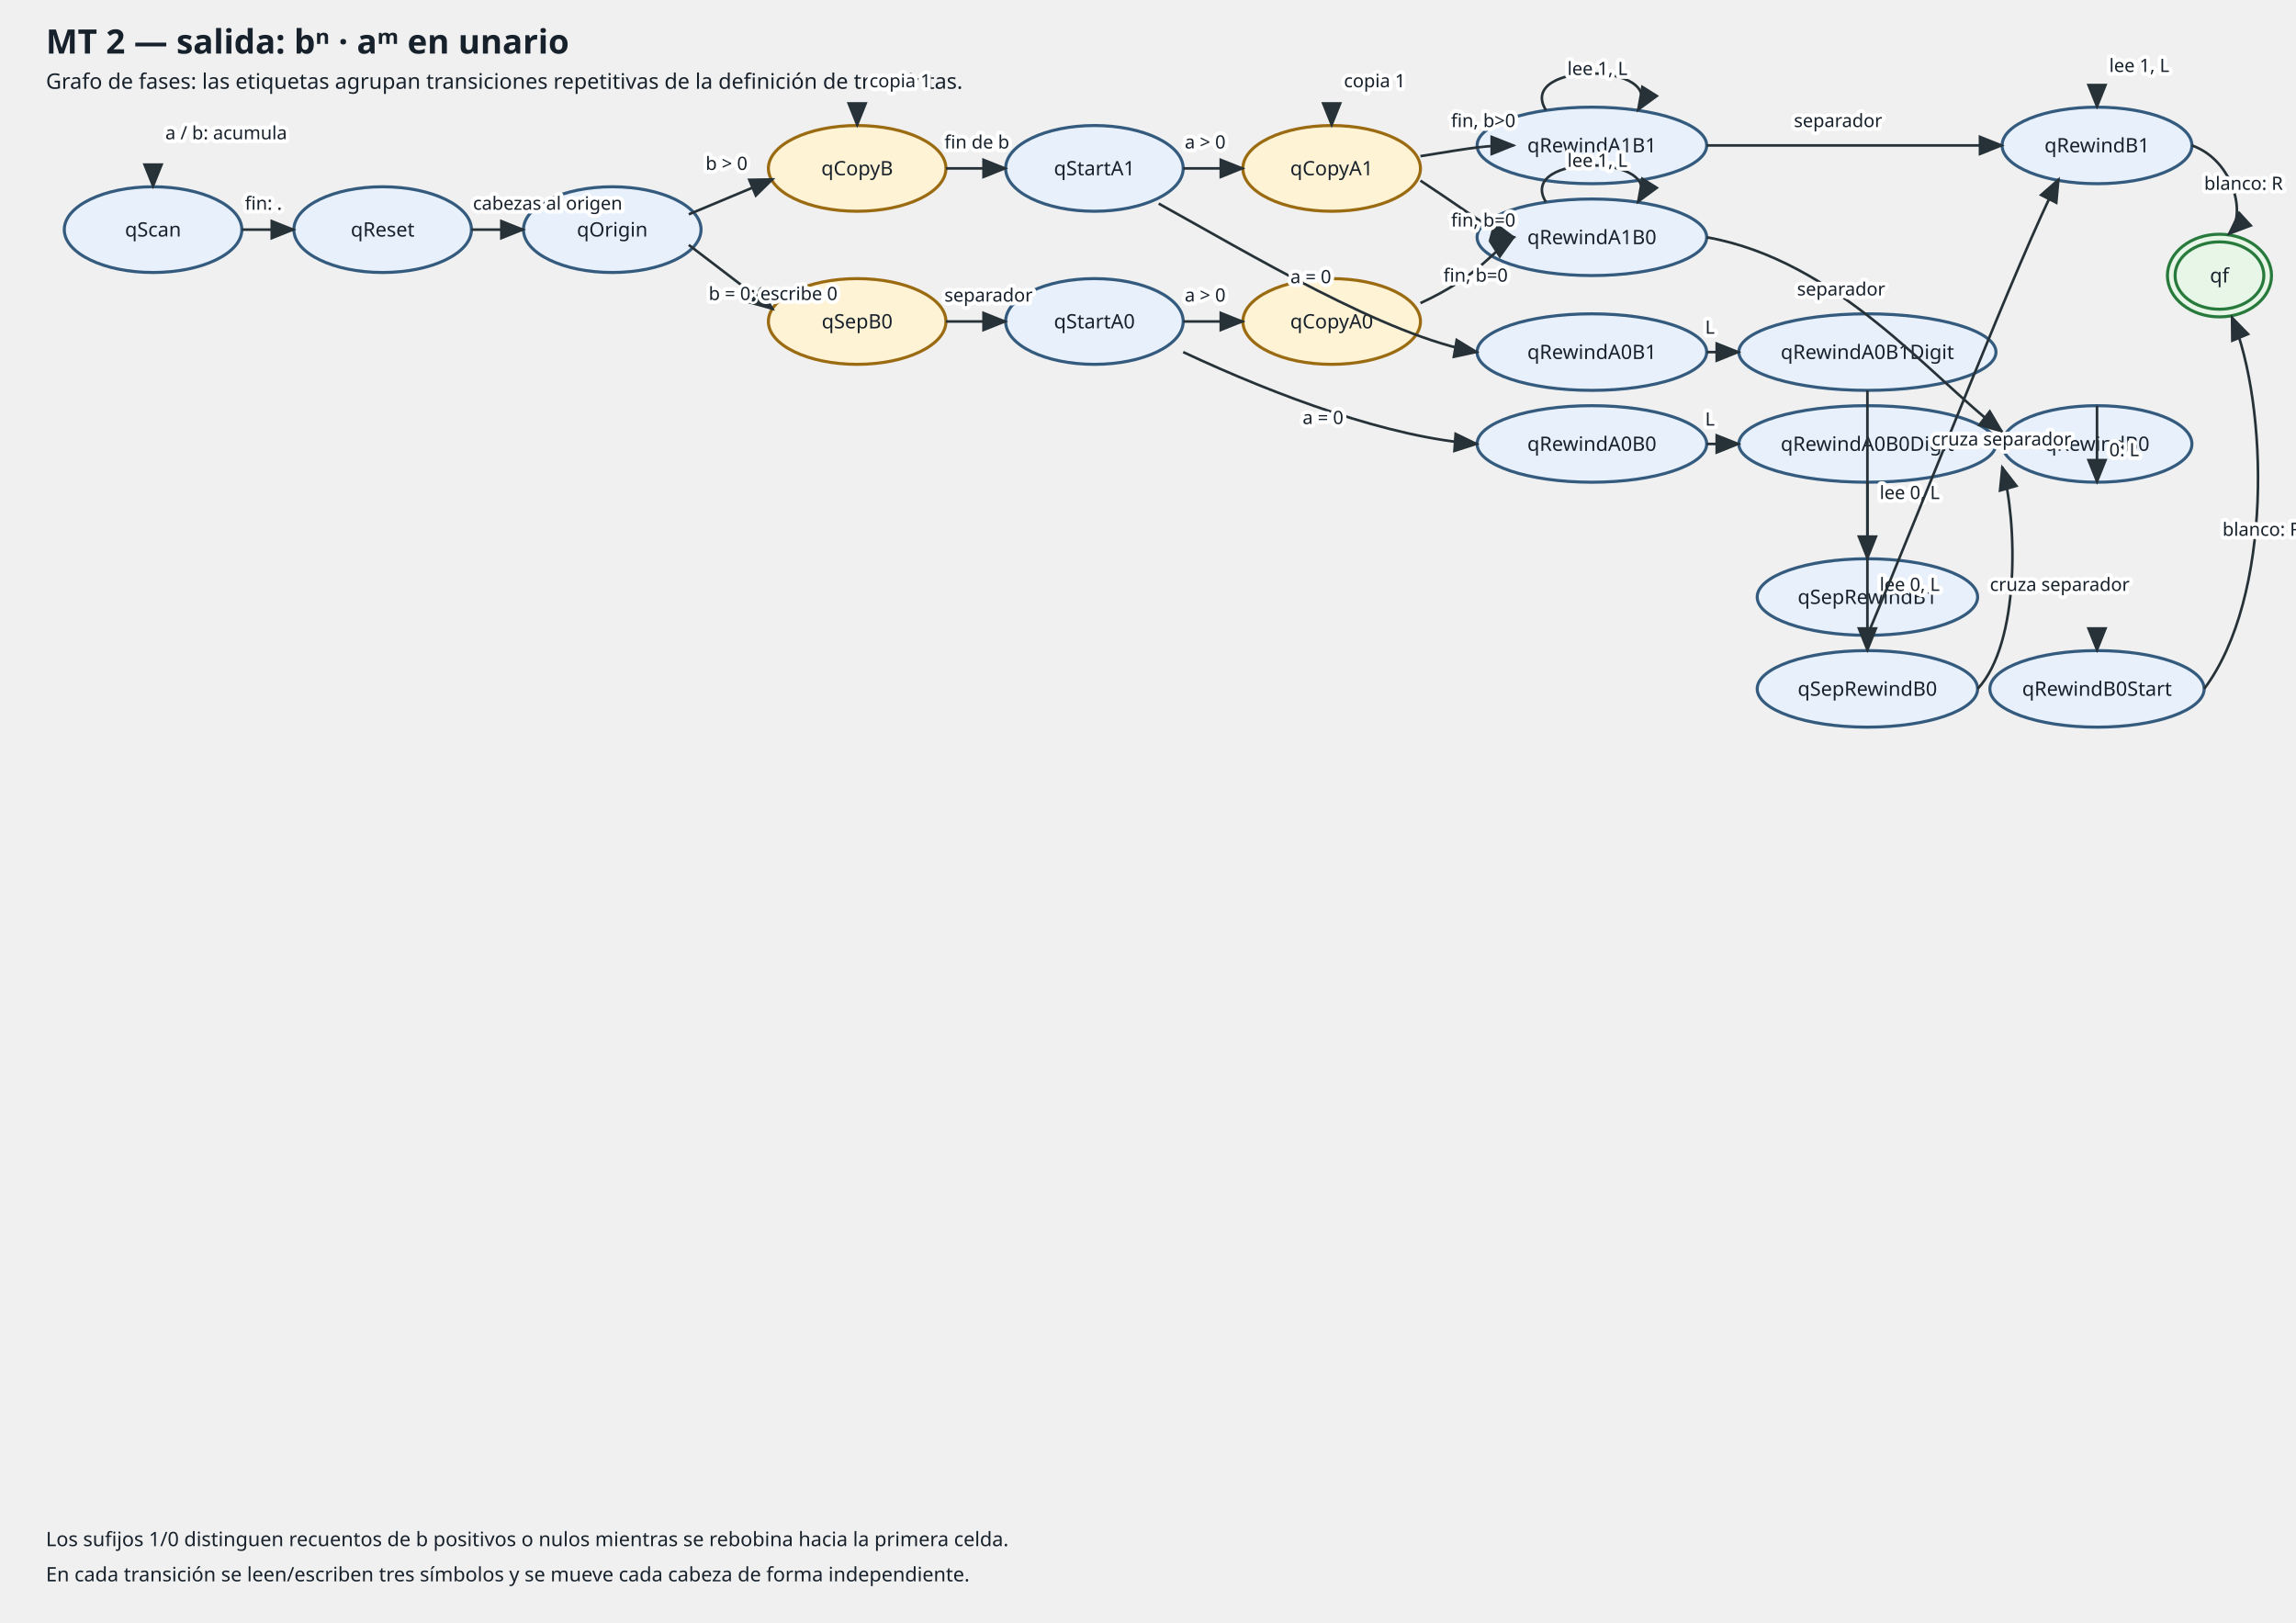
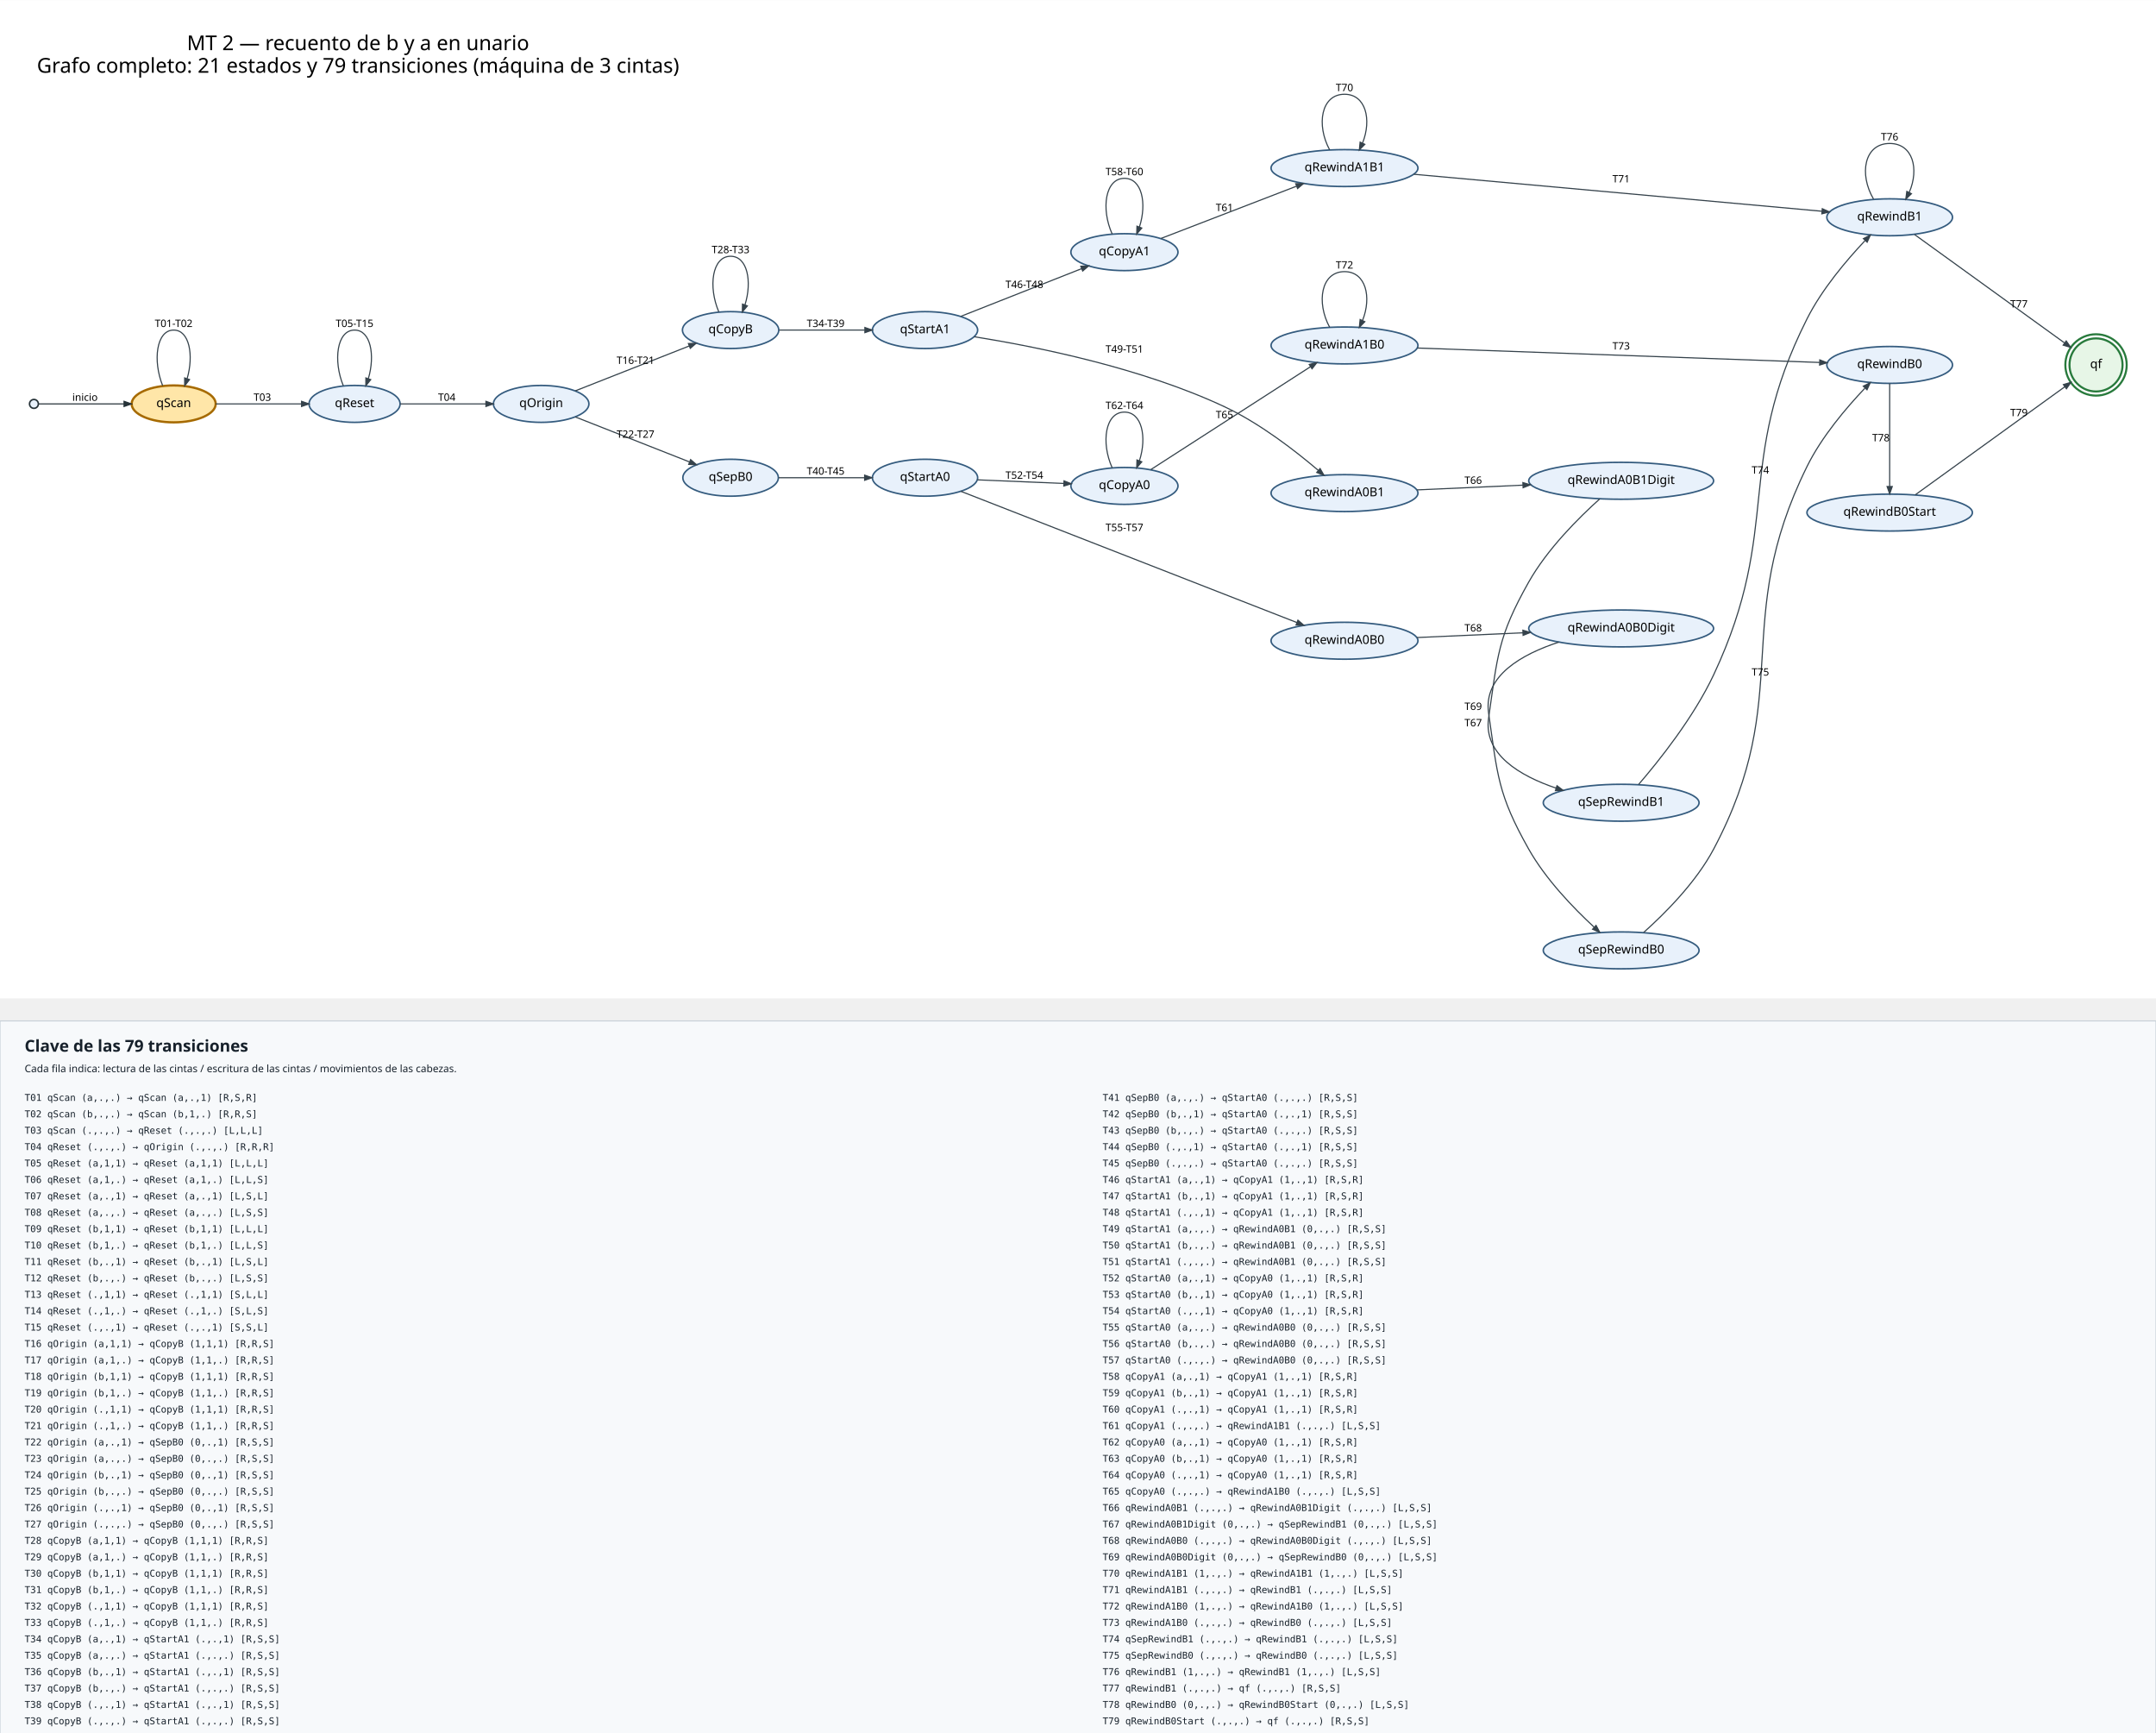
- <svg xmlns="http://www.w3.org/2000/svg" width="1500" height="1060" viewBox="0 0 1500 1060">
-   <defs>
-     <marker id="arrow" markerWidth="10" markerHeight="8" refX="9" refY="4" orient="auto">
-       <path d="M0,0 L10,4 L0,8 Z" fill="#263238" />
-     </marker>
-     <style>
-       text { font-family: sans-serif; fill: #17212b; }
-       .state { fill: #e8f1fb; stroke: #345b7e; stroke-width: 2; }
-       .work { fill: #fff3d6; stroke: #9b6b12; stroke-width: 2; }
-       .final { fill: #e7f6e7; stroke: #287a3c; stroke-width: 2; }
-       .edge { fill: none; stroke: #263238; stroke-width: 1.7; marker-end: url(#arrow); }
-       .label { font-size: 12px; paint-order: stroke; stroke: white; stroke-width: 5px; stroke-linejoin: round; }
-       .name { font-size: 13px; text-anchor: middle; dominant-baseline: middle; }
-       .title { font-size: 22px; font-weight: bold; }
-       .subtitle { font-size: 14px; }
-     </style>
-   </defs>
-   <text x="30" y="35" class="title">MT 2 — salida: bⁿ · aᵐ en unario</text>
-   <text x="30" y="58" class="subtitle">Grafo de fases: las etiquetas agrupan transiciones repetitivas de la definición de tres cintas.</text>
-   <ellipse class="state" cx="100" cy="150" rx="58" ry="28" />
-   <text class="name" x="100" y="150">qScan</text>
-   <ellipse class="state" cx="250" cy="150" rx="58" ry="28" />
-   <text class="name" x="250" y="150">qReset</text>
-   <ellipse class="state" cx="400" cy="150" rx="58" ry="28" />
-   <text class="name" x="400" y="150">qOrigin</text>
-   <ellipse class="work" cx="560" cy="110" rx="58" ry="28" />
-   <text class="name" x="560" y="110">qCopyB</text>
-   <ellipse class="work" cx="560" cy="210" rx="58" ry="28" />
-   <text class="name" x="560" y="210">qSepB0</text>
-   <ellipse class="state" cx="715" cy="110" rx="58" ry="28" />
-   <text class="name" x="715" y="110">qStartA1</text>
-   <ellipse class="state" cx="715" cy="210" rx="58" ry="28" />
-   <text class="name" x="715" y="210">qStartA0</text>
-   <ellipse class="work" cx="870" cy="110" rx="58" ry="28" />
-   <text class="name" x="870" y="110">qCopyA1</text>
-   <ellipse class="work" cx="870" cy="210" rx="58" ry="28" />
-   <text class="name" x="870" y="210">qCopyA0</text>
-   <ellipse class="state" cx="1040" cy="95" rx="75" ry="25" />
-   <text class="name" x="1040" y="95">qRewindA1B1</text>
-   <ellipse class="state" cx="1040" cy="155" rx="75" ry="25" />
-   <text class="name" x="1040" y="155">qRewindA1B0</text>
-   <ellipse class="state" cx="1040" cy="230" rx="75" ry="25" />
-   <text class="name" x="1040" y="230">qRewindA0B1</text>
-   <ellipse class="state" cx="1040" cy="290" rx="75" ry="25" />
-   <text class="name" x="1040" y="290">qRewindA0B0</text>
-   <ellipse class="state" cx="1220" cy="230" rx="84" ry="25" />
-   <text class="name" x="1220" y="230">qRewindA0B1Digit</text>
-   <ellipse class="state" cx="1220" cy="290" rx="84" ry="25" />
-   <text class="name" x="1220" y="290">qRewindA0B0Digit</text>
-   <ellipse class="state" cx="1220" cy="390" rx="72" ry="25" />
-   <text class="name" x="1220" y="390">qSepRewindB1</text>
-   <ellipse class="state" cx="1220" cy="450" rx="72" ry="25" />
-   <text class="name" x="1220" y="450">qSepRewindB0</text>
-   <ellipse class="state" cx="1370" cy="95" rx="62" ry="25" />
-   <text class="name" x="1370" y="95">qRewindB1</text>
-   <ellipse class="state" cx="1370" cy="290" rx="62" ry="25" />
-   <text class="name" x="1370" y="290">qRewindB0</text>
-   <ellipse class="state" cx="1370" cy="450" rx="70" ry="25" />
-   <text class="name" x="1370" y="450">qRewindB0Start</text>
-   <ellipse class="final" cx="1450" cy="180" rx="34" ry="27" />
-   <ellipse class="final" cx="1450" cy="180" rx="29" ry="22" />
-   <text class="name" x="1450" y="180">qf</text>
-   <path class="edge" d="M158 150 L192 150" />
-   <text class="label" x="160" y="137">fin: .</text>
-   <path class="edge" d="M100 122 C100 80 100 80 100 122" />
-   <text class="label" x="108" y="91">a / b: acumula</text>
-   <path class="edge" d="M308 150 L342 150" />
-   <text class="label" x="309" y="137">cabezas al origen</text>
-   <path class="edge" d="M450 140 L505 117" />
-   <text class="label" x="461" y="111">b &gt; 0</text>
-   <path class="edge" d="M450 160 L505 202" />
-   <text class="label" x="463" y="196">b = 0: escribe 0</text>
-   <path class="edge" d="M618 110 L657 110" />
-   <text class="label" x="617" y="97">fin de b</text>
-   <path class="edge" d="M560 82 C560 46 560 46 560 82" />
-   <text class="label" x="568" y="57">copia 1</text>
-   <path class="edge" d="M618 210 L657 210" />
-   <text class="label" x="617" y="197">separador</text>
-   <path class="edge" d="M773 110 L812 110" />
-   <text class="label" x="774" y="97">a &gt; 0</text>
-   <path class="edge" d="M773 210 L812 210" />
-   <text class="label" x="774" y="197">a &gt; 0</text>
-   <path class="edge" d="M757 133 C815 165 906 220 965 230" />
-   <text class="label" x="843" y="185">a = 0</text>
-   <path class="edge" d="M773 230 C835 259 908 286 965 290" />
-   <text class="label" x="851" y="277">a = 0</text>
-   <path class="edge" d="M870 82 C870 46 870 46 870 82" />
-   <text class="label" x="878" y="57">copia 1</text>
-   <path class="edge" d="M928 102 C965 96 971 95 989 95" />
-   <text class="label" x="948" y="83">fin, b&gt;0</text>
-   <path class="edge" d="M928 118 C966 143 974 151 989 155" />
-   <text class="label" x="948" y="148">fin, b=0</text>
-   <path class="edge" d="M928 198 C967 180 975 164 989 155" />
-   <text class="label" x="943" y="184">fin, b=0</text>
-   <path class="edge" d="M1115 95 L1308 95" />
-   <text class="label" x="1172" y="83">separador</text>
-   <path class="edge" d="M1115 155 C1200 170 1260 245 1308 282" />
-   <text class="label" x="1174" y="193">separador</text>
-   <path class="edge" d="M1115 230 L1136 230" />
-   <text class="label" x="1114" y="218">L</text>
-   <path class="edge" d="M1115 290 L1136 290" />
-   <text class="label" x="1114" y="278">L</text>
-   <path class="edge" d="M1220 255 L1220 365" />
-   <text class="label" x="1228" y="326">lee 0, L</text>
-   <path class="edge" d="M1220 315 L1220 425" />
-   <text class="label" x="1228" y="386">lee 0, L</text>
-   <path class="edge" d="M1220 415 C1260 320 1318 170 1345 117" />
-   <text class="label" x="1262" y="291">cruza separador</text>
-   <path class="edge" d="M1292 450 C1320 420 1318 340 1308 305" />
-   <text class="label" x="1300" y="386">cruza separador</text>
-   <path class="edge" d="M1370 265 L1370 315" />
-   <text class="label" x="1378" y="298">0: L</text>
-   <path class="edge" d="M1370 415 L1370 425" />
-   <path class="edge" d="M1010 72 C990 40 1090 40 1070 72" />
-   <text class="label" x="1024" y="49">lee 1, L</text>
-   <path class="edge" d="M1010 132 C990 100 1090 100 1070 132" />
-   <text class="label" x="1024" y="109">lee 1, L</text>
-   <path class="edge" d="M1370 70 C1370 35 1370 35 1370 70" />
-   <text class="label" x="1378" y="47">lee 1, L</text>
-   <path class="edge" d="M1432 95 C1460 105 1468 142 1456 153" />
-   <text class="label" x="1440" y="124">blanco: R</text>
-   <path class="edge" d="M1440 450 C1485 390 1482 265 1458 207" />
-   <text class="label" x="1452" y="350">blanco: R</text>
-   <text x="30" y="1010" font-size="13">Los sufijos 1/0 distinguen recuentos de b positivos o nulos mientras se rebobina hacia la primera celda.</text>
-   <text x="30" y="1033" font-size="13">En cada transición se leen/escriben tres símbolos y se mueve cada cabeza de forma independiente.</text>
+ <svg xmlns="http://www.w3.org/2000/svg" width="2103pt" height="1689.60pt" viewBox="0.00 0.00 2103.32 1689.60">
+   <g id="graph0" class="graph" transform="scale(1 1) rotate(0) translate(28.8 944.8)">
+     <polygon fill="white" stroke="transparent" points="-28.8,28.8 -28.8,-944.8 2074.52,-944.8 2074.52,28.8 -28.8,28.8" />
+     <text text-anchor="middle" x="320.5" y="-896" font-family="sans-serif" font-size="20.00">MT 2 — recuento de b y a en unario</text>
+     <text text-anchor="middle" x="320.5" y="-874" font-family="sans-serif" font-size="20.00">Grafo completo: 21 estados y 79 transiciones (máquina de 3 cintas)</text>
+     <g id="node1" class="node">
+       <ellipse fill="#e8f1fb" stroke="#263238" stroke-width="1.5" cx="4.32" cy="-551" rx="4.32" ry="4.32" />
+     </g>
+     <g id="node2" class="node">
+       <ellipse fill="#ffe6a8" stroke="#a66a00" stroke-width="2.2" cx="140.64" cy="-551" rx="41" ry="18" />
+       <text text-anchor="middle" x="140.64" y="-547.9" font-family="sans-serif" font-size="12.00">qScan</text>
+     </g>
+     <g id="edge1" class="edge">
+       <path fill="none" stroke="#263238" stroke-width="1.1" d="M8.64,-551C20.17,-551 59.55,-551 92.15,-551" />
+       <polygon fill="#263238" stroke="#263238" stroke-width="1.1" points="92.22,-553.52 99.42,-551 92.22,-548.48 92.22,-553.52" />
+       <text text-anchor="middle" x="54.14" y="-554" font-family="sans-serif" font-size="10.00">inicio</text>
+     </g>
+     <g id="edge13" class="edge">
+       <path fill="none" stroke="#35424b" stroke-width="1.1" d="M129.9,-568.72C120.09,-593.11 123.67,-623 140.64,-623 156.01,-623 160.39,-598.46 153.78,-575.69" />
+       <polygon fill="#35424b" stroke="#35424b" stroke-width="1.1" points="156.1,-574.7 151.37,-568.72 151.34,-576.34 156.1,-574.7" />
+       <text text-anchor="middle" x="140.64" y="-626" font-family="sans-serif" font-size="10.00">T01-T02</text>
+     </g>
+     <g id="node3" class="node">
+       <ellipse fill="#e8f1fb" stroke="#345b7e" stroke-width="1.5" cx="317.11" cy="-551" rx="44.44" ry="18" />
+       <text text-anchor="middle" x="317.11" y="-547.9" font-family="sans-serif" font-size="12.00">qReset</text>
+     </g>
+     <g id="edge14" class="edge">
+       <path fill="none" stroke="#35424b" stroke-width="1.1" d="M181.67,-551C206.49,-551 238.62,-551 265.25,-551" />
+       <polygon fill="#35424b" stroke="#35424b" stroke-width="1.1" points="265.4,-553.52 272.6,-551 265.4,-548.48 265.4,-553.52" />
+       <text text-anchor="middle" x="227.14" y="-554" font-family="sans-serif" font-size="10.00">T03</text>
+     </g>
+     <g id="edge16" class="edge">
+       <path fill="none" stroke="#35424b" stroke-width="1.1" d="M306.12,-568.72C296.09,-593.11 299.75,-623 317.11,-623 332.84,-623 337.32,-598.46 330.56,-575.69" />
+       <polygon fill="#35424b" stroke="#35424b" stroke-width="1.1" points="332.87,-574.67 328.09,-568.72 328.11,-576.34 332.87,-574.67" />
+       <text text-anchor="middle" x="317.11" y="-626" font-family="sans-serif" font-size="10.00">T05-T15</text>
+     </g>
+     <g id="node4" class="node">
+       <ellipse fill="#e8f1fb" stroke="#345b7e" stroke-width="1.5" cx="499.14" cy="-551" rx="46.61" ry="18" />
+       <text text-anchor="middle" x="499.14" y="-547.9" font-family="sans-serif" font-size="12.00">qOrigin</text>
+     </g>
+     <g id="edge15" class="edge">
+       <path fill="none" stroke="#35424b" stroke-width="1.1" d="M361.69,-551C386.8,-551 418.55,-551 445.11,-551" />
+       <polygon fill="#35424b" stroke="#35424b" stroke-width="1.1" points="445.25,-553.52 452.45,-551 445.25,-548.48 445.25,-553.52" />
+       <text text-anchor="middle" x="407.08" y="-554" font-family="sans-serif" font-size="10.00">T04</text>
+     </g>
+     <g id="node5" class="node">
+       <ellipse fill="#e8f1fb" stroke="#345b7e" stroke-width="1.5" cx="683.95" cy="-623" rx="47.01" ry="18" />
+       <text text-anchor="middle" x="683.95" y="-619.9" font-family="sans-serif" font-size="12.00">qCopyB</text>
+     </g>
+     <g id="edge17" class="edge">
+       <path fill="none" stroke="#35424b" stroke-width="1.1" d="M532.4,-563.71C563.41,-575.92 610.32,-594.4 643.53,-607.47" />
+       <polygon fill="#35424b" stroke="#35424b" stroke-width="1.1" points="642.77,-609.88 650.39,-610.18 644.62,-605.2 642.77,-609.88" />
+       <text text-anchor="middle" x="591.2" y="-590" font-family="sans-serif" font-size="10.00">T16-T21</text>
+     </g>
+     <g id="node6" class="node">
+       <ellipse fill="#e8f1fb" stroke="#345b7e" stroke-width="1.5" cx="683.95" cy="-479" rx="46.61" ry="18" />
+       <text text-anchor="middle" x="683.95" y="-475.9" font-family="sans-serif" font-size="12.00">qSepB0</text>
+     </g>
+     <g id="edge18" class="edge">
+       <path fill="none" stroke="#35424b" stroke-width="1.1" d="M532.4,-538.29C563.5,-526.04 610.61,-507.49 643.83,-494.41" />
+       <polygon fill="#35424b" stroke="#35424b" stroke-width="1.1" points="644.93,-496.68 650.7,-491.7 643.08,-491.99 644.93,-496.68" />
+       <text text-anchor="middle" x="591.2" y="-518" font-family="sans-serif" font-size="10.00">T22-T27</text>
+     </g>
+     <g id="edge19" class="edge">
+       <path fill="none" stroke="#35424b" stroke-width="1.1" d="M672.46,-640.72C661.97,-665.11 665.8,-695 683.95,-695 700.39,-695 705.08,-670.46 698.01,-647.69" />
+       <polygon fill="#35424b" stroke="#35424b" stroke-width="1.1" points="700.29,-646.6 695.43,-640.72 695.56,-648.34 700.29,-646.6" />
+       <text text-anchor="middle" x="683.95" y="-698" font-family="sans-serif" font-size="10.00">T28-T33</text>
+     </g>
+     <g id="node7" class="node">
+       <ellipse fill="#e8f1fb" stroke="#345b7e" stroke-width="1.5" cx="873.62" cy="-623" rx="51.34" ry="18" />
+       <text text-anchor="middle" x="873.62" y="-619.9" font-family="sans-serif" font-size="12.00">qStartA1</text>
+     </g>
+     <g id="edge20" class="edge">
+       <path fill="none" stroke="#35424b" stroke-width="1.1" d="M731.34,-623C756.54,-623 787.94,-623 814.73,-623" />
+       <polygon fill="#35424b" stroke="#35424b" stroke-width="1.1" points="814.95,-625.52 822.15,-623 814.95,-620.48 814.95,-625.52" />
+       <text text-anchor="middle" x="776.7" y="-626" font-family="sans-serif" font-size="10.00">T34-T39</text>
+     </g>
+     <g id="node8" class="node">
+       <ellipse fill="#e8f1fb" stroke="#345b7e" stroke-width="1.5" cx="873.62" cy="-479" rx="51.34" ry="18" />
+       <text text-anchor="middle" x="873.62" y="-475.9" font-family="sans-serif" font-size="12.00">qStartA0</text>
+     </g>
+     <g id="edge21" class="edge">
+       <path fill="none" stroke="#35424b" stroke-width="1.1" d="M730.86,-479C756.05,-479 787.55,-479 814.45,-479" />
+       <polygon fill="#35424b" stroke="#35424b" stroke-width="1.1" points="814.7,-481.52 821.9,-479 814.7,-476.48 814.7,-481.52" />
+       <text text-anchor="middle" x="776.7" y="-482" font-family="sans-serif" font-size="10.00">T40-T45</text>
+     </g>
+     <g id="node9" class="node">
+       <ellipse fill="#e8f1fb" stroke="#345b7e" stroke-width="1.5" cx="1068.16" cy="-699" rx="52.23" ry="18" />
+       <text text-anchor="middle" x="1068.16" y="-695.9" font-family="sans-serif" font-size="12.00">qCopyA1</text>
+     </g>
+     <g id="edge22" class="edge">
+       <path fill="none" stroke="#35424b" stroke-width="1.1" d="M908.6,-636.41C941.49,-649.4 991.39,-669.09 1026.4,-682.91" />
+       <polygon fill="#35424b" stroke="#35424b" stroke-width="1.1" points="1025.57,-685.29 1033.2,-685.59 1027.42,-680.61 1025.57,-685.29" />
+       <text text-anchor="middle" x="970.54" y="-664" font-family="sans-serif" font-size="10.00">T46-T48</text>
+     </g>
+     <g id="node11" class="node">
+       <ellipse fill="#e8f1fb" stroke="#345b7e" stroke-width="1.5" cx="1282.85" cy="-464" rx="71.65" ry="18" />
+       <text text-anchor="middle" x="1282.85" y="-460.9" font-family="sans-serif" font-size="12.00">qRewindA0B1</text>
+     </g>
+     <g id="edge23" class="edge">
+       <path fill="none" stroke="#35424b" stroke-width="1.1" d="M921.68,-616.49C980.93,-607.06 1084.8,-586.37 1166.27,-548 1200.47,-531.9 1234.91,-505.2 1257.18,-486.23" />
+       <polygon fill="#35424b" stroke="#35424b" stroke-width="1.1" points="1259.04,-487.95 1262.85,-481.34 1255.75,-484.13 1259.04,-487.95" />
+       <text text-anchor="middle" x="1068.16" y="-601" font-family="sans-serif" font-size="10.00">T49-T51</text>
+     </g>
+     <g id="node10" class="node">
+       <ellipse fill="#e8f1fb" stroke="#345b7e" stroke-width="1.5" cx="1068.16" cy="-471" rx="52.23" ry="18" />
+       <text text-anchor="middle" x="1068.16" y="-467.9" font-family="sans-serif" font-size="12.00">qCopyA0</text>
+     </g>
+     <g id="edge24" class="edge">
+       <path fill="none" stroke="#35424b" stroke-width="1.1" d="M924.7,-476.92C950.47,-475.85 982.02,-474.54 1008.88,-473.42" />
+       <polygon fill="#35424b" stroke="#35424b" stroke-width="1.1" points="1009.23,-475.93 1016.32,-473.11 1009.02,-470.89 1009.23,-475.93" />
+       <text text-anchor="middle" x="970.54" y="-478" font-family="sans-serif" font-size="10.00">T52-T54</text>
+     </g>
+     <g id="node13" class="node">
+       <ellipse fill="#e8f1fb" stroke="#345b7e" stroke-width="1.5" cx="1282.85" cy="-320" rx="71.65" ry="18" />
+       <text text-anchor="middle" x="1282.85" y="-316.9" font-family="sans-serif" font-size="12.00">qRewindA0B0</text>
+     </g>
+     <g id="edge25" class="edge">
+       <path fill="none" stroke="#35424b" stroke-width="1.1" d="M908.64,-465.72C981.8,-437.15 1154.14,-369.86 1236.49,-337.71" />
+       <polygon fill="#35424b" stroke="#35424b" stroke-width="1.1" points="1237.42,-340.05 1243.21,-335.08 1235.59,-335.36 1237.42,-340.05" />
+       <text text-anchor="middle" x="1068.16" y="-427" font-family="sans-serif" font-size="10.00">T55-T57</text>
+     </g>
+     <g id="edge26" class="edge">
+       <path fill="none" stroke="#35424b" stroke-width="1.1" d="M1056.17,-716.72C1045.23,-741.11 1049.22,-771 1068.16,-771 1085.32,-771 1090.21,-746.46 1082.83,-723.69" />
+       <polygon fill="#35424b" stroke="#35424b" stroke-width="1.1" points="1085.08,-722.53 1080.14,-716.72 1080.38,-724.34 1085.08,-722.53" />
+       <text text-anchor="middle" x="1068.16" y="-774" font-family="sans-serif" font-size="10.00">T58-T60</text>
+     </g>
+     <g id="node17" class="node">
+       <ellipse fill="#e8f1fb" stroke="#345b7e" stroke-width="1.5" cx="1282.85" cy="-781" rx="71.65" ry="18" />
+       <text text-anchor="middle" x="1282.85" y="-777.9" font-family="sans-serif" font-size="12.00">qRewindA1B1</text>
+     </g>
+     <g id="edge27" class="edge">
+       <path fill="none" stroke="#35424b" stroke-width="1.1" d="M1103.8,-712.36C1139.71,-726.2 1196.02,-747.91 1235.68,-763.2" />
+       <polygon fill="#35424b" stroke="#35424b" stroke-width="1.1" points="1235.26,-765.74 1242.89,-765.98 1237.08,-761.04 1235.26,-765.74" />
+       <text text-anchor="middle" x="1165.77" y="-739" font-family="sans-serif" font-size="10.00">T61</text>
+     </g>
+     <g id="edge28" class="edge">
+       <path fill="none" stroke="#35424b" stroke-width="1.1" d="M1056.17,-488.72C1045.23,-513.11 1049.22,-543 1068.16,-543 1085.32,-543 1090.21,-518.46 1082.83,-495.69" />
+       <polygon fill="#35424b" stroke="#35424b" stroke-width="1.1" points="1085.08,-494.53 1080.14,-488.72 1080.38,-496.34 1085.08,-494.53" />
+       <text text-anchor="middle" x="1068.16" y="-546" font-family="sans-serif" font-size="10.00">T62-T64</text>
+     </g>
+     <g id="node18" class="node">
+       <ellipse fill="#e8f1fb" stroke="#345b7e" stroke-width="1.5" cx="1282.85" cy="-608" rx="71.65" ry="18" />
+       <text text-anchor="middle" x="1282.85" y="-604.9" font-family="sans-serif" font-size="12.00">qRewindA1B0</text>
+     </g>
+     <g id="edge29" class="edge">
+       <path fill="none" stroke="#35424b" stroke-width="1.1" d="M1093.97,-486.98C1132.62,-511.88 1207.16,-559.89 1249.81,-587.36" />
+       <polygon fill="#35424b" stroke="#35424b" stroke-width="1.1" points="1248.45,-589.48 1255.87,-591.26 1251.18,-585.25 1248.45,-589.48" />
+       <text text-anchor="middle" x="1165.77" y="-537" font-family="sans-serif" font-size="10.00">T65</text>
+     </g>
+     <g id="node12" class="node">
+       <ellipse fill="#e8f1fb" stroke="#345b7e" stroke-width="1.5" cx="1552.75" cy="-476" rx="90.17" ry="18" />
+       <text text-anchor="middle" x="1552.75" y="-472.9" font-family="sans-serif" font-size="12.00">qRewindA0B1Digit</text>
+     </g>
+     <g id="edge30" class="edge">
+       <path fill="none" stroke="#35424b" stroke-width="1.1" d="M1353.54,-467.12C1385.09,-468.53 1422.88,-470.23 1456.96,-471.75" />
+       <polygon fill="#35424b" stroke="#35424b" stroke-width="1.1" points="1456.87,-474.27 1464.17,-472.08 1457.09,-469.24 1456.87,-474.27" />
+       <text text-anchor="middle" x="1408.42" y="-473" font-family="sans-serif" font-size="10.00">T66</text>
+     </g>
+     <g id="node14" class="node">
+       <ellipse fill="#e8f1fb" stroke="#345b7e" stroke-width="1.5" cx="1552.75" cy="-332" rx="90.17" ry="18" />
+       <text text-anchor="middle" x="1552.75" y="-328.9" font-family="sans-serif" font-size="12.00">qRewindA0B0Digit</text>
+     </g>
+     <g id="node15" class="node">
+       <ellipse fill="#e8f1fb" stroke="#345b7e" stroke-width="1.5" cx="1552.75" cy="-162" rx="75.99" ry="18" />
+       <text text-anchor="middle" x="1552.75" y="-158.9" font-family="sans-serif" font-size="12.00">qSepRewindB1</text>
+     </g>
+     <g id="edge31" class="edge">
+       <path fill="none" stroke="#35424b" stroke-width="1.1" d="M1531.88,-458.36C1511.41,-440 1480.69,-409.44 1462.42,-377 1432.29,-323.51 1432.18,-305.26 1423.42,-244.5 1418.33,-209.16 1454.04,-188.21 1489.21,-176.27" />
+       <polygon fill="#35424b" stroke="#35424b" stroke-width="1.1" points="1490.15,-178.61 1496.23,-174 1488.6,-173.82 1490.15,-178.61" />
+       <text text-anchor="middle" x="1408.42" y="-236.5" font-family="sans-serif" font-size="10.00">T67</text>
+     </g>
+     <g id="edge32" class="edge">
+       <path fill="none" stroke="#35424b" stroke-width="1.1" d="M1353.54,-323.12C1385.09,-324.53 1422.88,-326.23 1456.96,-327.75" />
+       <polygon fill="#35424b" stroke="#35424b" stroke-width="1.1" points="1456.87,-330.27 1464.17,-328.08 1457.09,-325.24 1456.87,-330.27" />
+       <text text-anchor="middle" x="1408.42" y="-329" font-family="sans-serif" font-size="10.00">T68</text>
+     </g>
+     <g id="node16" class="node">
+       <ellipse fill="#e8f1fb" stroke="#345b7e" stroke-width="1.5" cx="1552.75" cy="-18" rx="75.99" ry="18" />
+       <text text-anchor="middle" x="1552.75" y="-14.9" font-family="sans-serif" font-size="12.00">qSepRewindB0</text>
+     </g>
+     <g id="edge33" class="edge">
+       <path fill="none" stroke="#35424b" stroke-width="1.1" d="M1491.92,-318.63C1455.9,-306.86 1418.2,-285.75 1423.42,-249.5 1432.18,-188.74 1432.29,-170.49 1462.42,-117 1479.12,-87.35 1506.22,-59.27 1526.39,-40.64" />
+       <polygon fill="#35424b" stroke="#35424b" stroke-width="1.1" points="1528.25,-42.35 1531.88,-35.64 1524.86,-38.62 1528.25,-42.35" />
+       <text text-anchor="middle" x="1408.42" y="-252.5" font-family="sans-serif" font-size="10.00">T69</text>
+     </g>
+     <g id="node19" class="node">
+       <ellipse fill="#e8f1fb" stroke="#345b7e" stroke-width="1.5" cx="1814.7" cy="-733" rx="61.3" ry="18" />
+       <text text-anchor="middle" x="1814.7" y="-729.9" font-family="sans-serif" font-size="12.00">qRewindB1</text>
+     </g>
+     <g id="edge38" class="edge">
+       <path fill="none" stroke="#35424b" stroke-width="1.1" d="M1569.66,-179.72C1589.59,-202.82 1623.5,-245.22 1643.09,-287 1710.78,-431.35 1662.33,-491.62 1734.09,-634 1748.66,-662.91 1772.7,-691.22 1790.56,-710.11" />
+       <polygon fill="#35424b" stroke="#35424b" stroke-width="1.1" points="1789.08,-712.21 1795.88,-715.66 1792.72,-708.72 1789.08,-712.21" />
+       <text text-anchor="middle" x="1688.59" y="-483" font-family="sans-serif" font-size="10.00">T74</text>
+     </g>
+     <g id="node20" class="node">
+       <ellipse fill="#e8f1fb" stroke="#345b7e" stroke-width="1.5" cx="1814.7" cy="-589" rx="61.3" ry="18" />
+       <text text-anchor="middle" x="1814.7" y="-585.9" font-family="sans-serif" font-size="12.00">qRewindB0</text>
+     </g>
+     <g id="edge39" class="edge">
+       <path fill="none" stroke="#35424b" stroke-width="1.1" d="M1574.71,-35.51C1595.2,-53.77 1625.76,-84.26 1643.09,-117 1722.9,-267.82 1658.6,-336.97 1734.09,-490 1748.41,-519.04 1772.49,-547.33 1790.42,-566.18" />
+       <polygon fill="#35424b" stroke="#35424b" stroke-width="1.1" points="1788.96,-568.29 1795.77,-571.72 1792.58,-564.79 1788.96,-568.29" />
+       <text text-anchor="middle" x="1688.59" y="-286" font-family="sans-serif" font-size="10.00">T75</text>
+     </g>
+     <g id="edge34" class="edge">
+       <path fill="none" stroke="#35424b" stroke-width="1.1" d="M1268.37,-798.72C1255.14,-823.11 1259.96,-853 1282.85,-853 1303.67,-853 1309.54,-828.24 1300.46,-805.4" />
+       <polygon fill="#35424b" stroke="#35424b" stroke-width="1.1" points="1302.66,-804.17 1297.33,-798.72 1298.1,-806.3 1302.66,-804.17" />
+       <text text-anchor="middle" x="1282.85" y="-856" font-family="sans-serif" font-size="10.00">T70</text>
+     </g>
+     <g id="edge35" class="edge">
+       <path fill="none" stroke="#35424b" stroke-width="1.1" d="M1350.42,-774.97C1452.64,-765.71 1647.07,-748.1 1748.47,-738.91" />
+       <polygon fill="#35424b" stroke="#35424b" stroke-width="1.1" points="1748.97,-741.39 1755.91,-738.23 1748.51,-736.37 1748.97,-741.39" />
+       <text text-anchor="middle" x="1552.75" y="-767" font-family="sans-serif" font-size="10.00">T71</text>
+     </g>
+     <g id="edge36" class="edge">
+       <path fill="none" stroke="#35424b" stroke-width="1.1" d="M1268.37,-625.72C1255.14,-650.11 1259.96,-680 1282.85,-680 1303.67,-680 1309.54,-655.24 1300.46,-632.4" />
+       <polygon fill="#35424b" stroke="#35424b" stroke-width="1.1" points="1302.66,-631.17 1297.33,-625.72 1298.1,-633.3 1302.66,-631.17" />
+       <text text-anchor="middle" x="1282.85" y="-683" font-family="sans-serif" font-size="10.00">T72</text>
+     </g>
+     <g id="edge37" class="edge">
+       <path fill="none" stroke="#35424b" stroke-width="1.1" d="M1353.93,-605.49C1456.28,-601.82 1645.39,-595.04 1746.23,-591.42" />
+       <polygon fill="#35424b" stroke="#35424b" stroke-width="1.1" points="1746.53,-593.93 1753.63,-591.15 1746.35,-588.89 1746.53,-593.93" />
+       <text text-anchor="middle" x="1552.75" y="-604" font-family="sans-serif" font-size="10.00">T73</text>
+     </g>
+     <g id="edge40" class="edge">
+       <path fill="none" stroke="#35424b" stroke-width="1.1" d="M1798.97,-750.72C1784.6,-775.11 1789.84,-805 1814.7,-805 1837.32,-805 1843.69,-780.24 1833.82,-757.4" />
+       <polygon fill="#35424b" stroke="#35424b" stroke-width="1.1" points="1835.93,-755.99 1830.42,-750.72 1831.44,-758.28 1835.93,-755.99" />
+       <text text-anchor="middle" x="1814.7" y="-808" font-family="sans-serif" font-size="10.00">T76</text>
+     </g>
+     <g id="node22" class="node">
+       <ellipse fill="#e7f6e7" stroke="#287a3c" stroke-width="2" cx="2016.01" cy="-589" rx="25.89" ry="25.89" />
+       <ellipse fill="none" stroke="#287a3c" stroke-width="2" cx="2016.01" cy="-589" rx="29.92" ry="29.92" />
+       <text text-anchor="middle" x="2016.01" y="-585.9" font-family="sans-serif" font-size="12.00">qf</text>
+     </g>
+     <g id="edge41" class="edge">
+       <path fill="none" stroke="#35424b" stroke-width="1.1" d="M1838.95,-716.2C1875.21,-690 1945.2,-639.44 1985.15,-610.58" />
+       <polygon fill="#35424b" stroke="#35424b" stroke-width="1.1" points="1986.93,-612.4 1991.29,-606.14 1983.98,-608.31 1986.93,-612.4" />
+       <text text-anchor="middle" x="1940.8" y="-645" font-family="sans-serif" font-size="10.00">T77</text>
+     </g>
+     <g id="node21" class="node">
+       <ellipse fill="#e8f1fb" stroke="#345b7e" stroke-width="1.5" cx="1814.7" cy="-445" rx="80.71" ry="18" />
+       <text text-anchor="middle" x="1814.7" y="-441.9" font-family="sans-serif" font-size="12.00">qRewindB0Start</text>
+     </g>
+     <g id="edge42" class="edge">
+       <path fill="none" stroke="#35424b" stroke-width="1.1" d="M1814.7,-570.91C1814.7,-545.56 1814.7,-499.36 1814.7,-470.52" />
+       <polygon fill="#35424b" stroke="#35424b" stroke-width="1.1" points="1817.22,-470.44 1814.7,-463.24 1812.18,-470.44 1817.22,-470.44" />
+       <text text-anchor="middle" x="1806.2" y="-514.5" font-family="sans-serif" font-size="10.00">T78</text>
+     </g>
+     <g id="edge43" class="edge">
+       <path fill="none" stroke="#35424b" stroke-width="1.1" d="M1839.74,-462.37C1876.3,-488.78 1945.8,-538.99 1985.41,-567.61" />
+       <polygon fill="#35424b" stroke="#35424b" stroke-width="1.1" points="1984.19,-569.84 1991.5,-572.02 1987.14,-565.76 1984.19,-569.84" />
+       <text text-anchor="middle" x="1940.8" y="-539" font-family="sans-serif" font-size="10.00">T79</text>
+     </g>
+   </g>
+   <rect x="0.00" y="995.60" width="2103.32" height="716.00" fill="#f7f9fb" stroke="#c7d0d8" stroke-width="1" />
+   <text x="24.00" y="1025.60" font-family="sans-serif" font-size="16" font-weight="bold" fill="#17212b">Clave de las 79 transiciones</text>
+   <text x="24.00" y="1045.60" font-family="sans-serif" font-size="10" font-weight="normal" fill="#17212b">Cada fila indica: lectura de las cintas / escritura de las cintas / movimientos de las cabezas.</text>
+   <text x="24.00" y="1073.60" font-family="monospace" font-size="9.2" font-weight="normal" fill="#17212b">T01  qScan (a,.,.) → qScan (a,.,1)  [R,S,R]</text>
+   <text x="24.00" y="1089.60" font-family="monospace" font-size="9.2" font-weight="normal" fill="#17212b">T02  qScan (b,.,.) → qScan (b,1,.)  [R,R,S]</text>
+   <text x="24.00" y="1105.60" font-family="monospace" font-size="9.2" font-weight="normal" fill="#17212b">T03  qScan (.,.,.) → qReset (.,.,.)  [L,L,L]</text>
+   <text x="24.00" y="1121.60" font-family="monospace" font-size="9.2" font-weight="normal" fill="#17212b">T04  qReset (.,.,.) → qOrigin (.,.,.)  [R,R,R]</text>
+   <text x="24.00" y="1137.60" font-family="monospace" font-size="9.2" font-weight="normal" fill="#17212b">T05  qReset (a,1,1) → qReset (a,1,1)  [L,L,L]</text>
+   <text x="24.00" y="1153.60" font-family="monospace" font-size="9.2" font-weight="normal" fill="#17212b">T06  qReset (a,1,.) → qReset (a,1,.)  [L,L,S]</text>
+   <text x="24.00" y="1169.60" font-family="monospace" font-size="9.2" font-weight="normal" fill="#17212b">T07  qReset (a,.,1) → qReset (a,.,1)  [L,S,L]</text>
+   <text x="24.00" y="1185.60" font-family="monospace" font-size="9.2" font-weight="normal" fill="#17212b">T08  qReset (a,.,.) → qReset (a,.,.)  [L,S,S]</text>
+   <text x="24.00" y="1201.60" font-family="monospace" font-size="9.2" font-weight="normal" fill="#17212b">T09  qReset (b,1,1) → qReset (b,1,1)  [L,L,L]</text>
+   <text x="24.00" y="1217.60" font-family="monospace" font-size="9.2" font-weight="normal" fill="#17212b">T10  qReset (b,1,.) → qReset (b,1,.)  [L,L,S]</text>
+   <text x="24.00" y="1233.60" font-family="monospace" font-size="9.2" font-weight="normal" fill="#17212b">T11  qReset (b,.,1) → qReset (b,.,1)  [L,S,L]</text>
+   <text x="24.00" y="1249.60" font-family="monospace" font-size="9.2" font-weight="normal" fill="#17212b">T12  qReset (b,.,.) → qReset (b,.,.)  [L,S,S]</text>
+   <text x="24.00" y="1265.60" font-family="monospace" font-size="9.2" font-weight="normal" fill="#17212b">T13  qReset (.,1,1) → qReset (.,1,1)  [S,L,L]</text>
+   <text x="24.00" y="1281.60" font-family="monospace" font-size="9.2" font-weight="normal" fill="#17212b">T14  qReset (.,1,.) → qReset (.,1,.)  [S,L,S]</text>
+   <text x="24.00" y="1297.60" font-family="monospace" font-size="9.2" font-weight="normal" fill="#17212b">T15  qReset (.,.,1) → qReset (.,.,1)  [S,S,L]</text>
+   <text x="24.00" y="1313.60" font-family="monospace" font-size="9.2" font-weight="normal" fill="#17212b">T16  qOrigin (a,1,1) → qCopyB (1,1,1)  [R,R,S]</text>
+   <text x="24.00" y="1329.60" font-family="monospace" font-size="9.2" font-weight="normal" fill="#17212b">T17  qOrigin (a,1,.) → qCopyB (1,1,.)  [R,R,S]</text>
+   <text x="24.00" y="1345.60" font-family="monospace" font-size="9.2" font-weight="normal" fill="#17212b">T18  qOrigin (b,1,1) → qCopyB (1,1,1)  [R,R,S]</text>
+   <text x="24.00" y="1361.60" font-family="monospace" font-size="9.2" font-weight="normal" fill="#17212b">T19  qOrigin (b,1,.) → qCopyB (1,1,.)  [R,R,S]</text>
+   <text x="24.00" y="1377.60" font-family="monospace" font-size="9.2" font-weight="normal" fill="#17212b">T20  qOrigin (.,1,1) → qCopyB (1,1,1)  [R,R,S]</text>
+   <text x="24.00" y="1393.60" font-family="monospace" font-size="9.2" font-weight="normal" fill="#17212b">T21  qOrigin (.,1,.) → qCopyB (1,1,.)  [R,R,S]</text>
+   <text x="24.00" y="1409.60" font-family="monospace" font-size="9.2" font-weight="normal" fill="#17212b">T22  qOrigin (a,.,1) → qSepB0 (0,.,1)  [R,S,S]</text>
+   <text x="24.00" y="1425.60" font-family="monospace" font-size="9.2" font-weight="normal" fill="#17212b">T23  qOrigin (a,.,.) → qSepB0 (0,.,.)  [R,S,S]</text>
+   <text x="24.00" y="1441.60" font-family="monospace" font-size="9.2" font-weight="normal" fill="#17212b">T24  qOrigin (b,.,1) → qSepB0 (0,.,1)  [R,S,S]</text>
+   <text x="24.00" y="1457.60" font-family="monospace" font-size="9.2" font-weight="normal" fill="#17212b">T25  qOrigin (b,.,.) → qSepB0 (0,.,.)  [R,S,S]</text>
+   <text x="24.00" y="1473.60" font-family="monospace" font-size="9.2" font-weight="normal" fill="#17212b">T26  qOrigin (.,.,1) → qSepB0 (0,.,1)  [R,S,S]</text>
+   <text x="24.00" y="1489.60" font-family="monospace" font-size="9.2" font-weight="normal" fill="#17212b">T27  qOrigin (.,.,.) → qSepB0 (0,.,.)  [R,S,S]</text>
+   <text x="24.00" y="1505.60" font-family="monospace" font-size="9.2" font-weight="normal" fill="#17212b">T28  qCopyB (a,1,1) → qCopyB (1,1,1)  [R,R,S]</text>
+   <text x="24.00" y="1521.60" font-family="monospace" font-size="9.2" font-weight="normal" fill="#17212b">T29  qCopyB (a,1,.) → qCopyB (1,1,.)  [R,R,S]</text>
+   <text x="24.00" y="1537.60" font-family="monospace" font-size="9.2" font-weight="normal" fill="#17212b">T30  qCopyB (b,1,1) → qCopyB (1,1,1)  [R,R,S]</text>
+   <text x="24.00" y="1553.60" font-family="monospace" font-size="9.2" font-weight="normal" fill="#17212b">T31  qCopyB (b,1,.) → qCopyB (1,1,.)  [R,R,S]</text>
+   <text x="24.00" y="1569.60" font-family="monospace" font-size="9.2" font-weight="normal" fill="#17212b">T32  qCopyB (.,1,1) → qCopyB (1,1,1)  [R,R,S]</text>
+   <text x="24.00" y="1585.60" font-family="monospace" font-size="9.2" font-weight="normal" fill="#17212b">T33  qCopyB (.,1,.) → qCopyB (1,1,.)  [R,R,S]</text>
+   <text x="24.00" y="1601.60" font-family="monospace" font-size="9.2" font-weight="normal" fill="#17212b">T34  qCopyB (a,.,1) → qStartA1 (.,.,1)  [R,S,S]</text>
+   <text x="24.00" y="1617.60" font-family="monospace" font-size="9.2" font-weight="normal" fill="#17212b">T35  qCopyB (a,.,.) → qStartA1 (.,.,.)  [R,S,S]</text>
+   <text x="24.00" y="1633.60" font-family="monospace" font-size="9.2" font-weight="normal" fill="#17212b">T36  qCopyB (b,.,1) → qStartA1 (.,.,1)  [R,S,S]</text>
+   <text x="24.00" y="1649.60" font-family="monospace" font-size="9.2" font-weight="normal" fill="#17212b">T37  qCopyB (b,.,.) → qStartA1 (.,.,.)  [R,S,S]</text>
+   <text x="24.00" y="1665.60" font-family="monospace" font-size="9.2" font-weight="normal" fill="#17212b">T38  qCopyB (.,.,1) → qStartA1 (.,.,1)  [R,S,S]</text>
+   <text x="24.00" y="1681.60" font-family="monospace" font-size="9.2" font-weight="normal" fill="#17212b">T39  qCopyB (.,.,.) → qStartA1 (.,.,.)  [R,S,S]</text>
+   <text x="24.00" y="1697.60" font-family="monospace" font-size="9.2" font-weight="normal" fill="#17212b">T40  qSepB0 (a,.,1) → qStartA0 (.,.,1)  [R,S,S]</text>
+   <text x="1075.66" y="1073.60" font-family="monospace" font-size="9.2" font-weight="normal" fill="#17212b">T41  qSepB0 (a,.,.) → qStartA0 (.,.,.)  [R,S,S]</text>
+   <text x="1075.66" y="1089.60" font-family="monospace" font-size="9.2" font-weight="normal" fill="#17212b">T42  qSepB0 (b,.,1) → qStartA0 (.,.,1)  [R,S,S]</text>
+   <text x="1075.66" y="1105.60" font-family="monospace" font-size="9.2" font-weight="normal" fill="#17212b">T43  qSepB0 (b,.,.) → qStartA0 (.,.,.)  [R,S,S]</text>
+   <text x="1075.66" y="1121.60" font-family="monospace" font-size="9.2" font-weight="normal" fill="#17212b">T44  qSepB0 (.,.,1) → qStartA0 (.,.,1)  [R,S,S]</text>
+   <text x="1075.66" y="1137.60" font-family="monospace" font-size="9.2" font-weight="normal" fill="#17212b">T45  qSepB0 (.,.,.) → qStartA0 (.,.,.)  [R,S,S]</text>
+   <text x="1075.66" y="1153.60" font-family="monospace" font-size="9.2" font-weight="normal" fill="#17212b">T46  qStartA1 (a,.,1) → qCopyA1 (1,.,1)  [R,S,R]</text>
+   <text x="1075.66" y="1169.60" font-family="monospace" font-size="9.2" font-weight="normal" fill="#17212b">T47  qStartA1 (b,.,1) → qCopyA1 (1,.,1)  [R,S,R]</text>
+   <text x="1075.66" y="1185.60" font-family="monospace" font-size="9.2" font-weight="normal" fill="#17212b">T48  qStartA1 (.,.,1) → qCopyA1 (1,.,1)  [R,S,R]</text>
+   <text x="1075.66" y="1201.60" font-family="monospace" font-size="9.2" font-weight="normal" fill="#17212b">T49  qStartA1 (a,.,.) → qRewindA0B1 (0,.,.)  [R,S,S]</text>
+   <text x="1075.66" y="1217.60" font-family="monospace" font-size="9.2" font-weight="normal" fill="#17212b">T50  qStartA1 (b,.,.) → qRewindA0B1 (0,.,.)  [R,S,S]</text>
+   <text x="1075.66" y="1233.60" font-family="monospace" font-size="9.2" font-weight="normal" fill="#17212b">T51  qStartA1 (.,.,.) → qRewindA0B1 (0,.,.)  [R,S,S]</text>
+   <text x="1075.66" y="1249.60" font-family="monospace" font-size="9.2" font-weight="normal" fill="#17212b">T52  qStartA0 (a,.,1) → qCopyA0 (1,.,1)  [R,S,R]</text>
+   <text x="1075.66" y="1265.60" font-family="monospace" font-size="9.2" font-weight="normal" fill="#17212b">T53  qStartA0 (b,.,1) → qCopyA0 (1,.,1)  [R,S,R]</text>
+   <text x="1075.66" y="1281.60" font-family="monospace" font-size="9.2" font-weight="normal" fill="#17212b">T54  qStartA0 (.,.,1) → qCopyA0 (1,.,1)  [R,S,R]</text>
+   <text x="1075.66" y="1297.60" font-family="monospace" font-size="9.2" font-weight="normal" fill="#17212b">T55  qStartA0 (a,.,.) → qRewindA0B0 (0,.,.)  [R,S,S]</text>
+   <text x="1075.66" y="1313.60" font-family="monospace" font-size="9.2" font-weight="normal" fill="#17212b">T56  qStartA0 (b,.,.) → qRewindA0B0 (0,.,.)  [R,S,S]</text>
+   <text x="1075.66" y="1329.60" font-family="monospace" font-size="9.2" font-weight="normal" fill="#17212b">T57  qStartA0 (.,.,.) → qRewindA0B0 (0,.,.)  [R,S,S]</text>
+   <text x="1075.66" y="1345.60" font-family="monospace" font-size="9.2" font-weight="normal" fill="#17212b">T58  qCopyA1 (a,.,1) → qCopyA1 (1,.,1)  [R,S,R]</text>
+   <text x="1075.66" y="1361.60" font-family="monospace" font-size="9.2" font-weight="normal" fill="#17212b">T59  qCopyA1 (b,.,1) → qCopyA1 (1,.,1)  [R,S,R]</text>
+   <text x="1075.66" y="1377.60" font-family="monospace" font-size="9.2" font-weight="normal" fill="#17212b">T60  qCopyA1 (.,.,1) → qCopyA1 (1,.,1)  [R,S,R]</text>
+   <text x="1075.66" y="1393.60" font-family="monospace" font-size="9.2" font-weight="normal" fill="#17212b">T61  qCopyA1 (.,.,.) → qRewindA1B1 (.,.,.)  [L,S,S]</text>
+   <text x="1075.66" y="1409.60" font-family="monospace" font-size="9.2" font-weight="normal" fill="#17212b">T62  qCopyA0 (a,.,1) → qCopyA0 (1,.,1)  [R,S,R]</text>
+   <text x="1075.66" y="1425.60" font-family="monospace" font-size="9.2" font-weight="normal" fill="#17212b">T63  qCopyA0 (b,.,1) → qCopyA0 (1,.,1)  [R,S,R]</text>
+   <text x="1075.66" y="1441.60" font-family="monospace" font-size="9.2" font-weight="normal" fill="#17212b">T64  qCopyA0 (.,.,1) → qCopyA0 (1,.,1)  [R,S,R]</text>
+   <text x="1075.66" y="1457.60" font-family="monospace" font-size="9.2" font-weight="normal" fill="#17212b">T65  qCopyA0 (.,.,.) → qRewindA1B0 (.,.,.)  [L,S,S]</text>
+   <text x="1075.66" y="1473.60" font-family="monospace" font-size="9.2" font-weight="normal" fill="#17212b">T66  qRewindA0B1 (.,.,.) → qRewindA0B1Digit (.,.,.)  [L,S,S]</text>
+   <text x="1075.66" y="1489.60" font-family="monospace" font-size="9.2" font-weight="normal" fill="#17212b">T67  qRewindA0B1Digit (0,.,.) → qSepRewindB1 (0,.,.)  [L,S,S]</text>
+   <text x="1075.66" y="1505.60" font-family="monospace" font-size="9.2" font-weight="normal" fill="#17212b">T68  qRewindA0B0 (.,.,.) → qRewindA0B0Digit (.,.,.)  [L,S,S]</text>
+   <text x="1075.66" y="1521.60" font-family="monospace" font-size="9.2" font-weight="normal" fill="#17212b">T69  qRewindA0B0Digit (0,.,.) → qSepRewindB0 (0,.,.)  [L,S,S]</text>
+   <text x="1075.66" y="1537.60" font-family="monospace" font-size="9.2" font-weight="normal" fill="#17212b">T70  qRewindA1B1 (1,.,.) → qRewindA1B1 (1,.,.)  [L,S,S]</text>
+   <text x="1075.66" y="1553.60" font-family="monospace" font-size="9.2" font-weight="normal" fill="#17212b">T71  qRewindA1B1 (.,.,.) → qRewindB1 (.,.,.)  [L,S,S]</text>
+   <text x="1075.66" y="1569.60" font-family="monospace" font-size="9.2" font-weight="normal" fill="#17212b">T72  qRewindA1B0 (1,.,.) → qRewindA1B0 (1,.,.)  [L,S,S]</text>
+   <text x="1075.66" y="1585.60" font-family="monospace" font-size="9.2" font-weight="normal" fill="#17212b">T73  qRewindA1B0 (.,.,.) → qRewindB0 (.,.,.)  [L,S,S]</text>
+   <text x="1075.66" y="1601.60" font-family="monospace" font-size="9.2" font-weight="normal" fill="#17212b">T74  qSepRewindB1 (.,.,.) → qRewindB1 (.,.,.)  [L,S,S]</text>
+   <text x="1075.66" y="1617.60" font-family="monospace" font-size="9.2" font-weight="normal" fill="#17212b">T75  qSepRewindB0 (.,.,.) → qRewindB0 (.,.,.)  [L,S,S]</text>
+   <text x="1075.66" y="1633.60" font-family="monospace" font-size="9.2" font-weight="normal" fill="#17212b">T76  qRewindB1 (1,.,.) → qRewindB1 (1,.,.)  [L,S,S]</text>
+   <text x="1075.66" y="1649.60" font-family="monospace" font-size="9.2" font-weight="normal" fill="#17212b">T77  qRewindB1 (.,.,.) → qf (.,.,.)  [R,S,S]</text>
+   <text x="1075.66" y="1665.60" font-family="monospace" font-size="9.2" font-weight="normal" fill="#17212b">T78  qRewindB0 (0,.,.) → qRewindB0Start (0,.,.)  [L,S,S]</text>
+   <text x="1075.66" y="1681.60" font-family="monospace" font-size="9.2" font-weight="normal" fill="#17212b">T79  qRewindB0Start (.,.,.) → qf (.,.,.)  [R,S,S]</text>
</svg>
